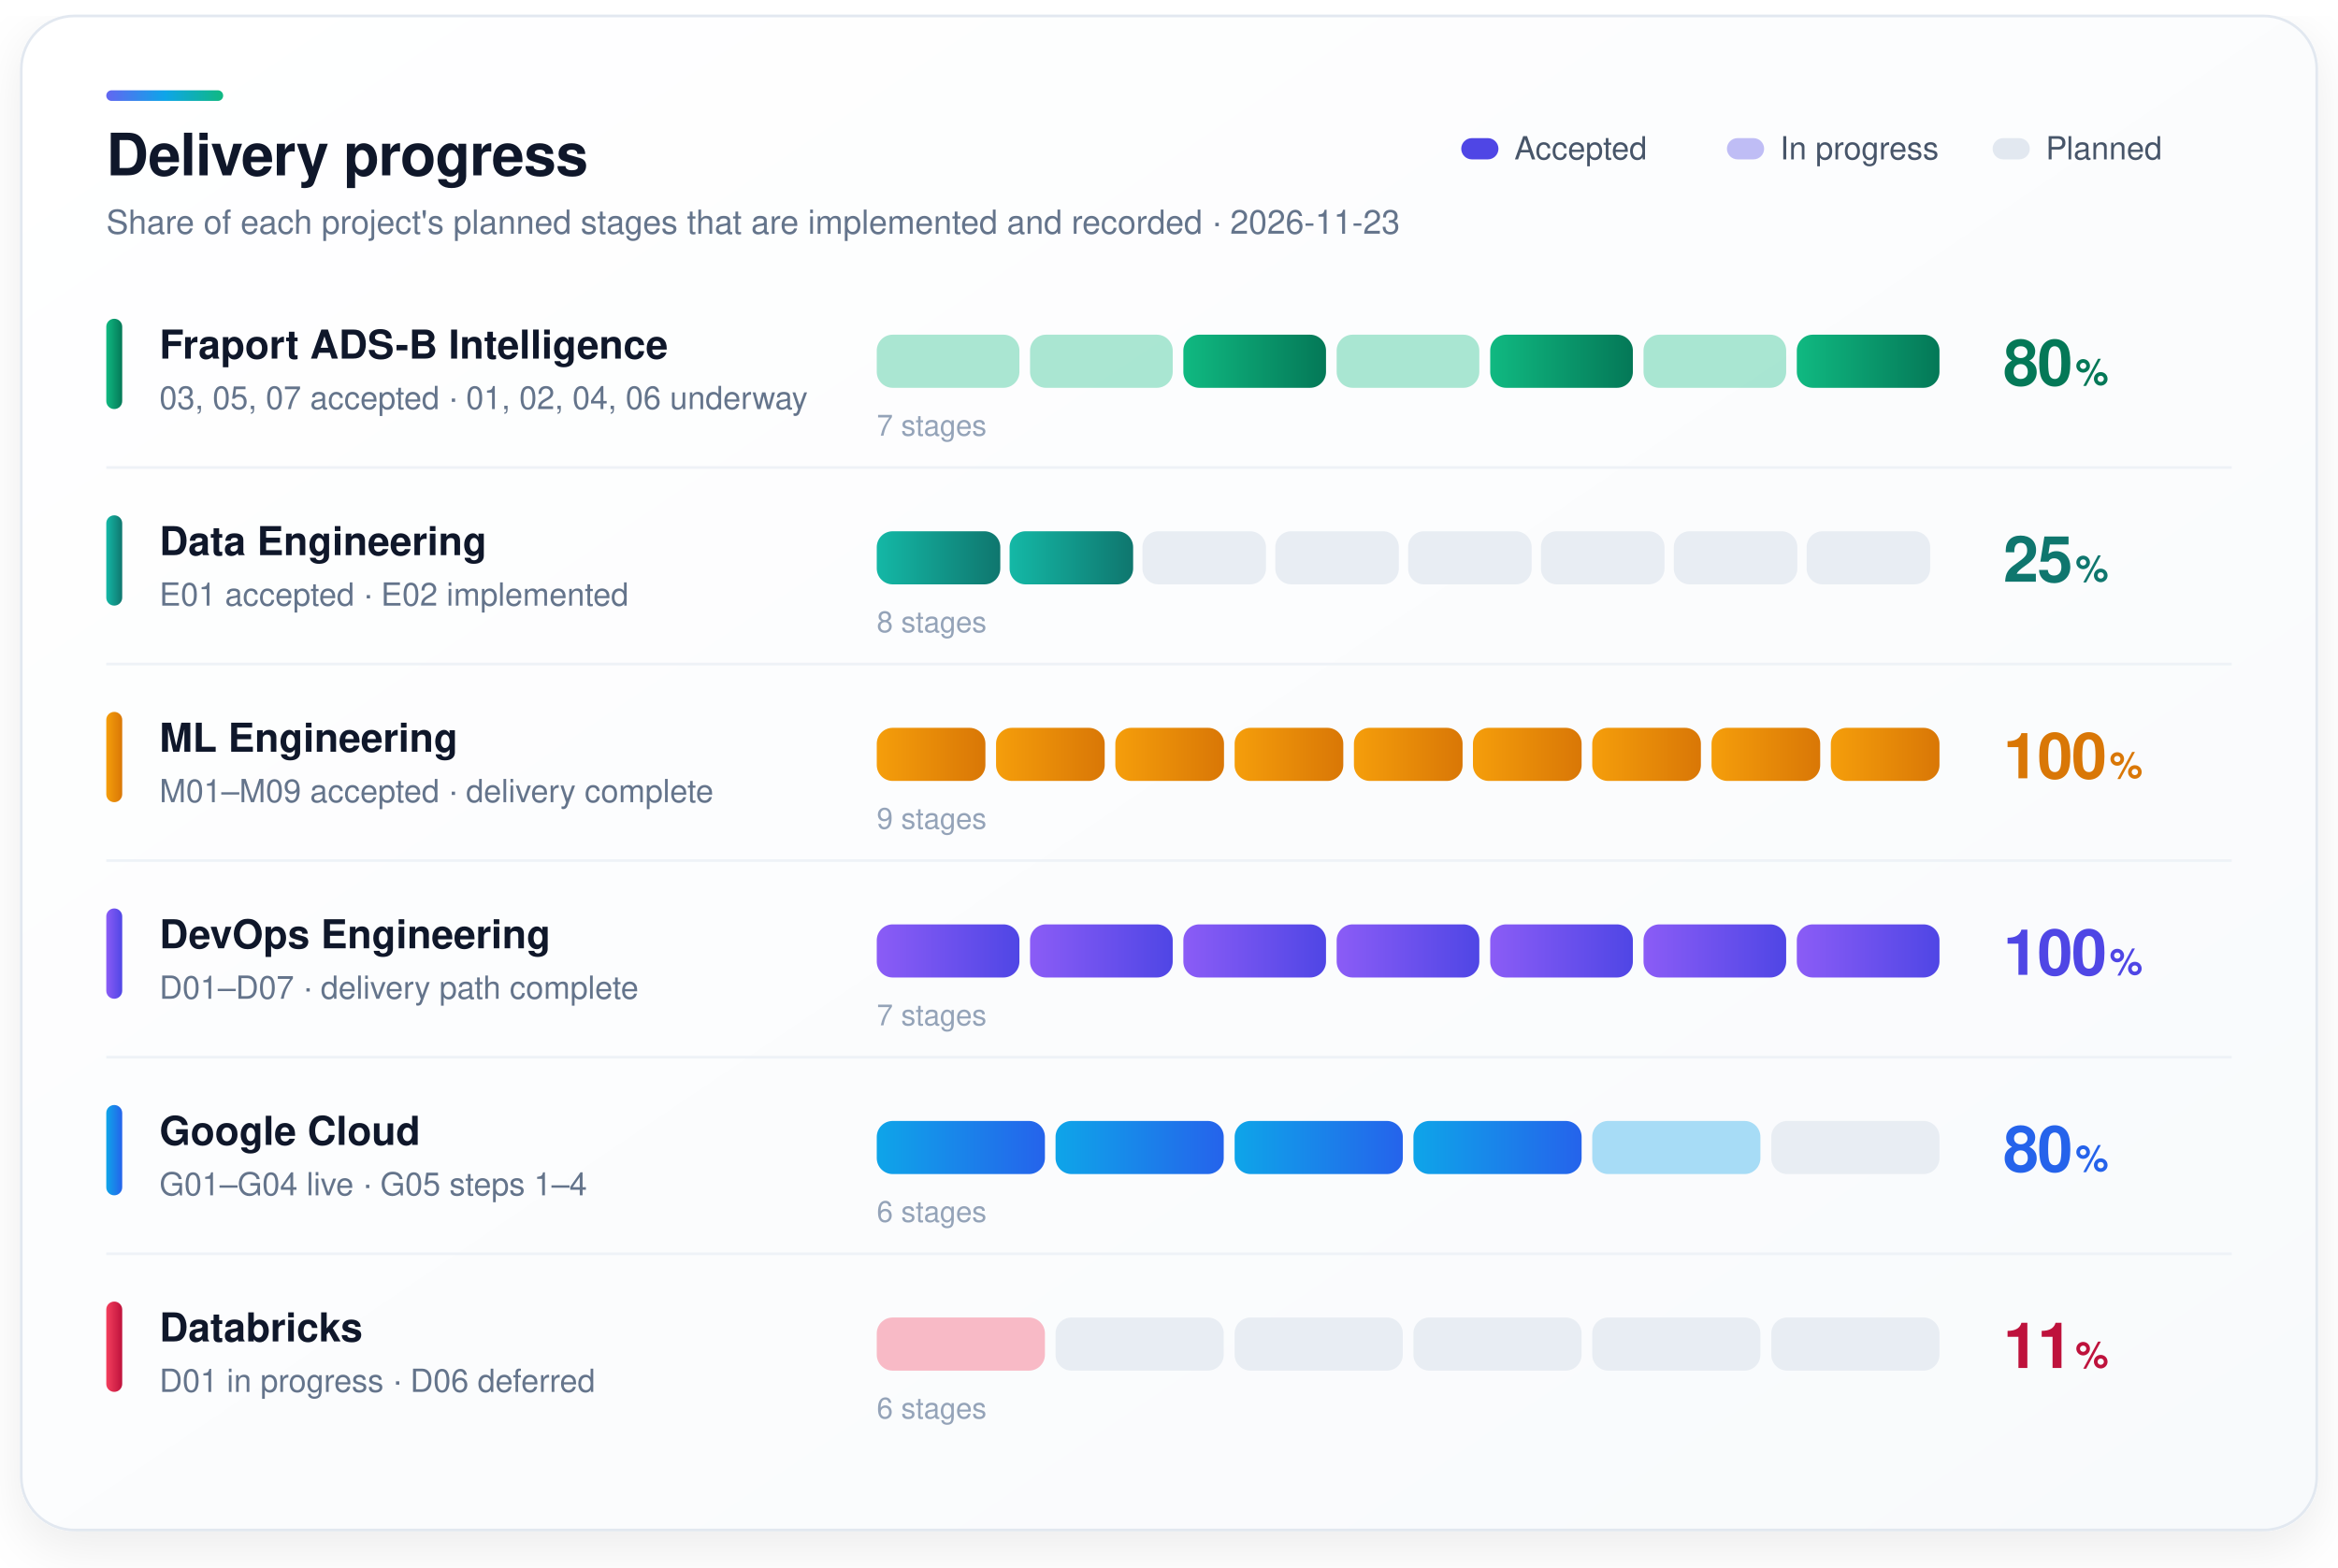
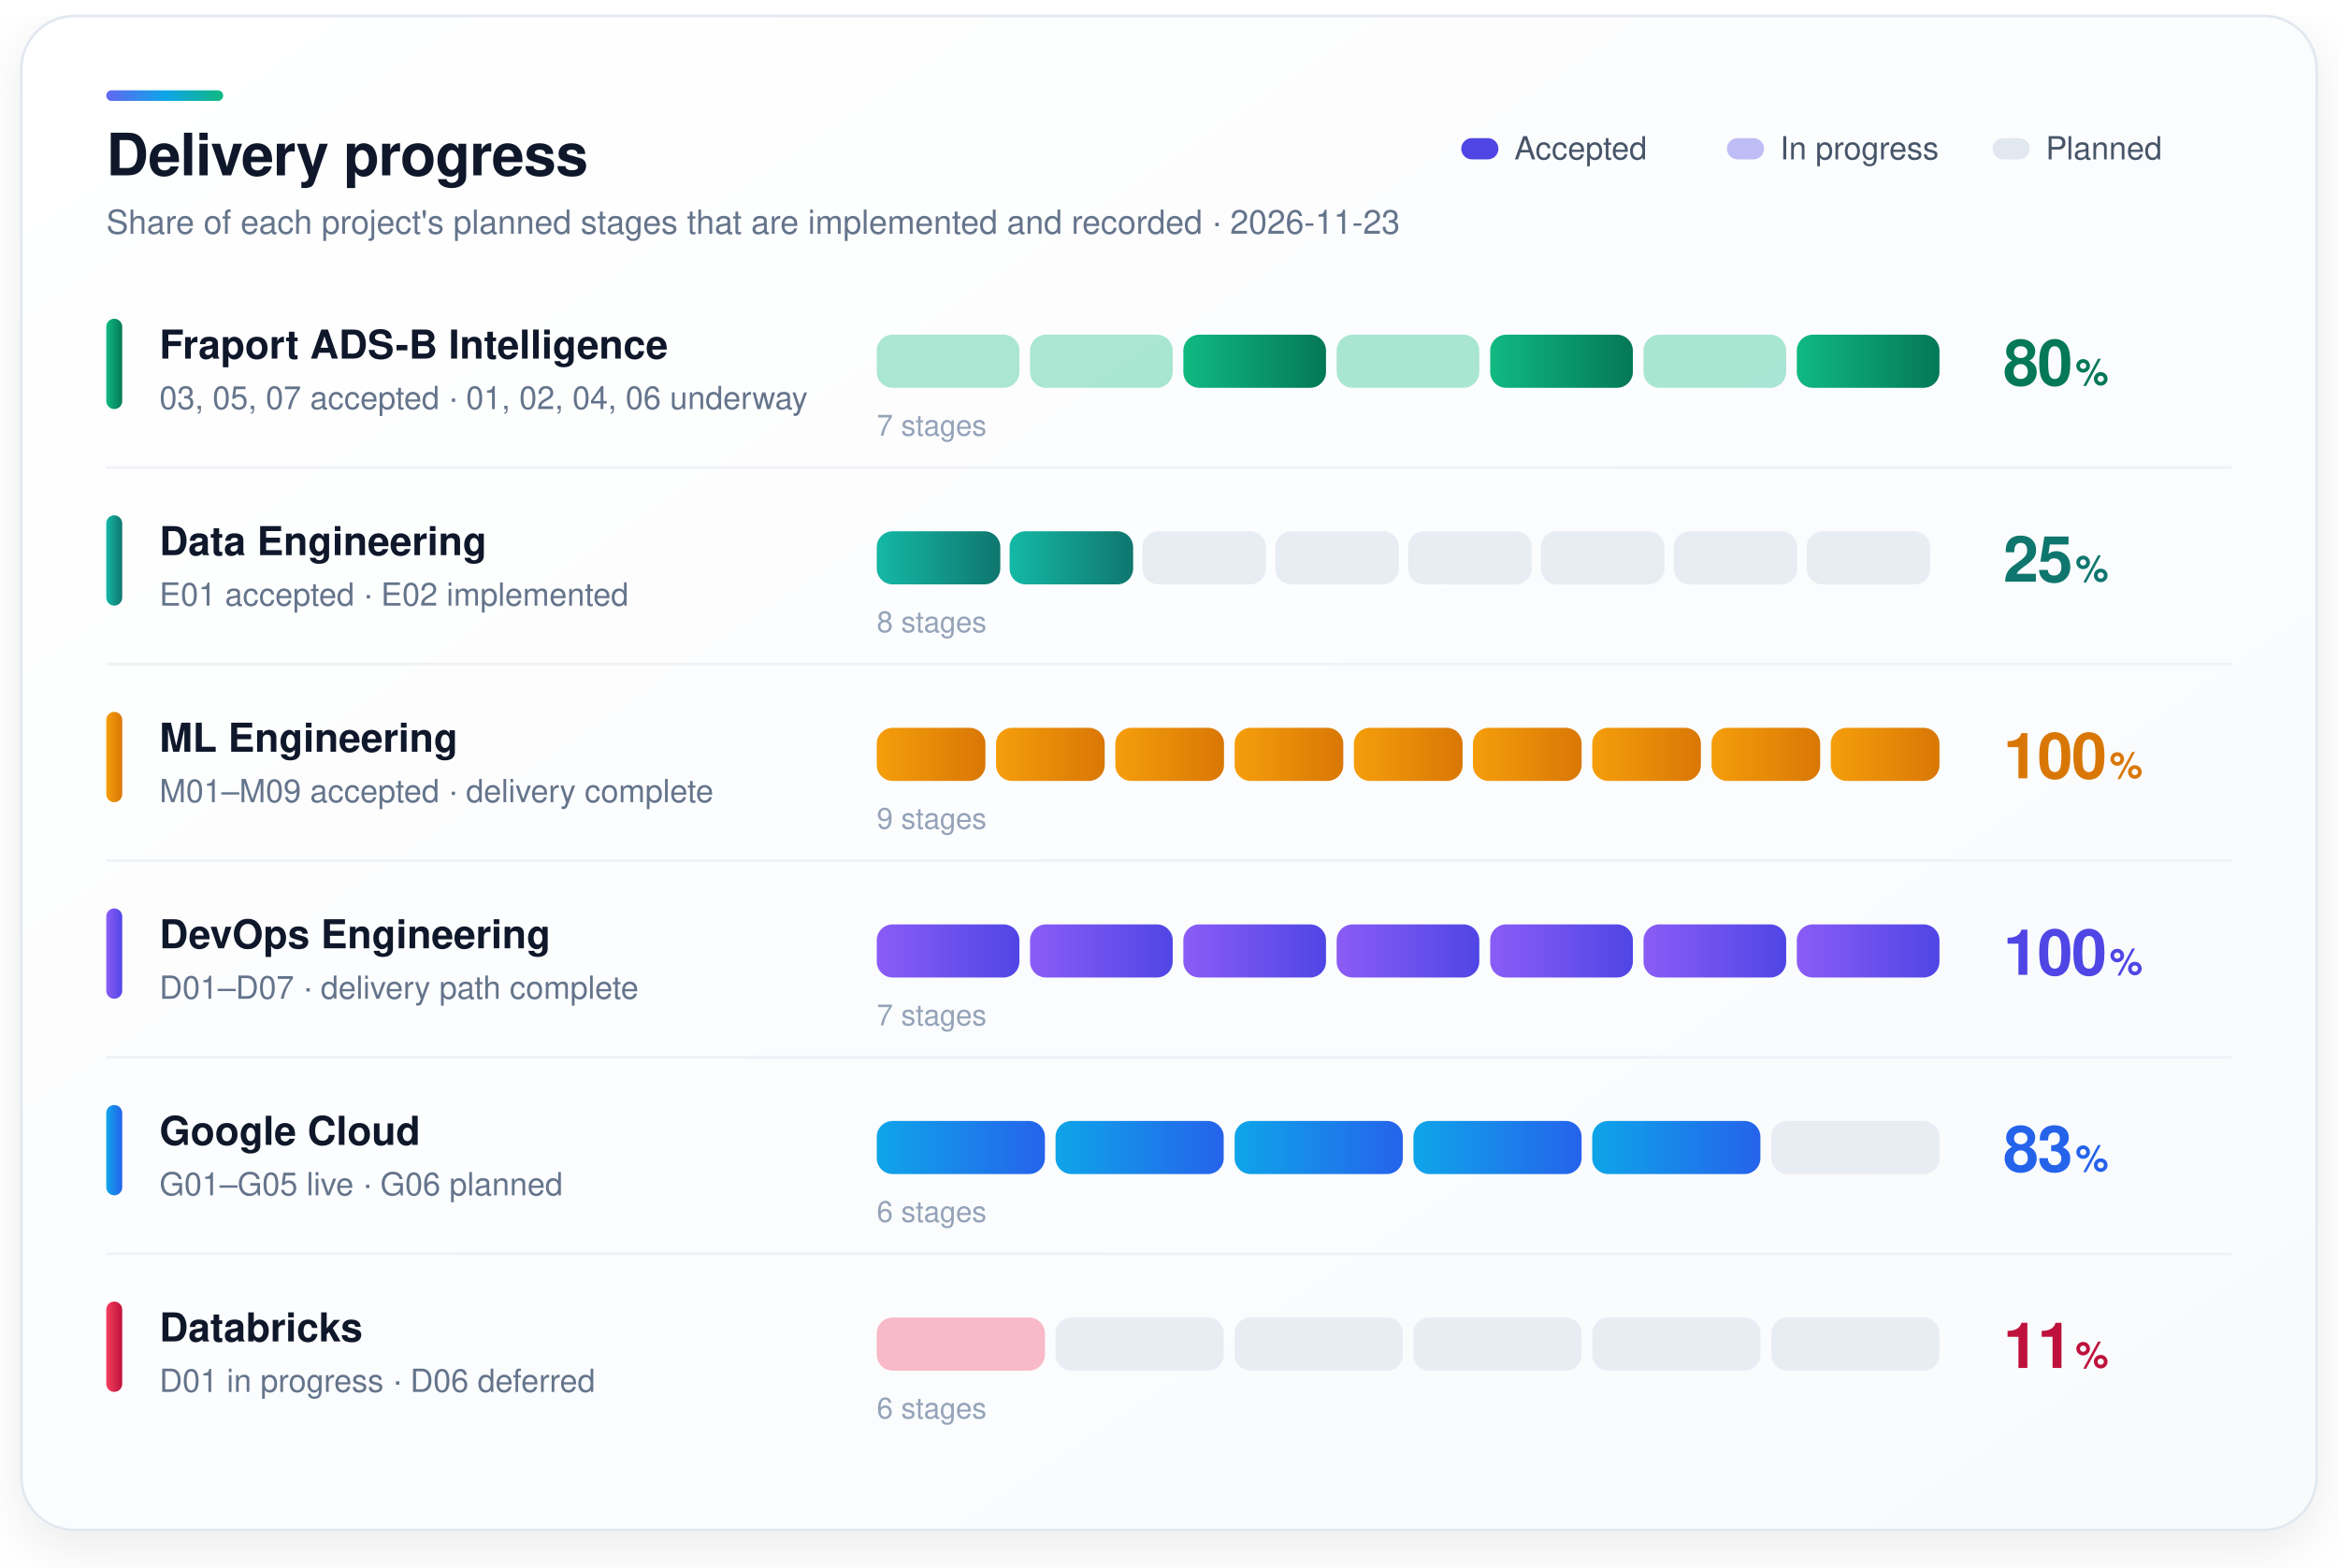
<svg xmlns="http://www.w3.org/2000/svg" width="880" height="590" viewBox="0 0 880 590" font-family="Segoe UI, -apple-system, Helvetica, Arial, sans-serif">
  <defs>
    <linearGradient id="bg" x1="0" y1="0" x2="1" y2="1">
      <stop offset="0" stop-color="#ffffff" />
      <stop offset="1" stop-color="#f8fafc" />
    </linearGradient>
    <linearGradient id="hl" x1="0" x2="1">
      <stop offset="0" stop-color="#6366f1" />
      <stop offset="0.5" stop-color="#0ea5e9" />
      <stop offset="1" stop-color="#10b981" />
    </linearGradient>
    <filter id="sh" x="-5%" y="-5%" width="110%" height="115%">
      <feDropShadow dx="0" dy="6" stdDeviation="10" flood-color="#0f172a" flood-opacity="0.08" />
    </filter>
    <linearGradient id="g0" x1="0" x2="1">
      <stop offset="0" stop-color="#8b5cf6" />
      <stop offset="1" stop-color="#4f46e5" />
    </linearGradient>
    <linearGradient id="g1" x1="0" x2="1">
      <stop offset="0" stop-color="#0ea5e9" />
      <stop offset="1" stop-color="#2563eb" />
    </linearGradient>
    <linearGradient id="g2" x1="0" x2="1">
      <stop offset="0" stop-color="#10b981" />
      <stop offset="1" stop-color="#047857" />
    </linearGradient>
    <linearGradient id="g3" x1="0" x2="1">
      <stop offset="0" stop-color="#f59e0b" />
      <stop offset="1" stop-color="#d97706" />
    </linearGradient>
    <linearGradient id="g4" x1="0" x2="1">
      <stop offset="0" stop-color="#f43f5e" />
      <stop offset="1" stop-color="#be123c" />
    </linearGradient>
    <linearGradient id="g5" x1="0" x2="1">
      <stop offset="0" stop-color="#14b8a6" />
      <stop offset="1" stop-color="#0f766e" />
    </linearGradient>
  </defs>
  <rect x="8" y="6" width="864" height="570" rx="20" fill="url(#bg)" stroke="#e2e8f0" filter="url(#sh)" />
  <rect x="40" y="34" width="44" height="4" rx="2" fill="url(#hl)" />
  <text x="40" y="66" fill="#0f172a" font-size="22" font-weight="700" letter-spacing="-0.3">Delivery progress</text>
  <text x="40" y="88" fill="#64748b" font-size="12.5">Share of each project's planned stages that are implemented and recorded · 2026-11-23</text>
  <rect x="550" y="52" width="14" height="8" rx="4" fill="#4f46e5" fill-opacity="1" />
  <text x="570" y="60" fill="#475569" font-size="12">Accepted</text>
  <rect x="650" y="52" width="14" height="8" rx="4" fill="#4f46e5" fill-opacity="0.35" />
  <text x="670" y="60" fill="#475569" font-size="12">In progress</text>
  <rect x="750" y="52" width="14" height="8" rx="4" fill="#e2e8f0" fill-opacity="1" />
  <text x="770" y="60" fill="#475569" font-size="12">Planned</text>
  <rect x="40" y="120" width="6" height="34" rx="3" fill="url(#g2)" />
  <text x="60" y="135" fill="#0f172a" font-size="15" font-weight="650">Fraport ADS-B Intelligence</text>
  <text x="60" y="154" fill="#64748b" font-size="12">03, 05, 07 accepted · 01, 02, 04, 06 underway</text>
  <rect x="330.0" y="126" width="53.7" height="20" rx="6" fill="#10b981" fill-opacity="0.35" />
  <rect x="387.7" y="126" width="53.7" height="20" rx="6" fill="#10b981" fill-opacity="0.35" />
  <rect x="445.4" y="126" width="53.7" height="20" rx="6" fill="url(#g2)" />
  <rect x="503.1" y="126" width="53.7" height="20" rx="6" fill="#10b981" fill-opacity="0.35" />
  <rect x="560.9" y="126" width="53.7" height="20" rx="6" fill="url(#g2)" />
  <rect x="618.6" y="126" width="53.7" height="20" rx="6" fill="#10b981" fill-opacity="0.35" />
  <rect x="676.3" y="126" width="53.7" height="20" rx="6" fill="url(#g2)" />
  <text x="754" y="145" fill="#047857" font-size="24" font-weight="700" letter-spacing="-0.5">80<tspan font-size="14" font-weight="600" dx="1">%</tspan>
  </text>
  <text x="330" y="164" fill="#94a3b8" font-size="11">7 stages</text>
  <line x1="40" x2="840" y1="176" y2="176" stroke="#eef2f7" />
  <rect x="40" y="194" width="6" height="34" rx="3" fill="url(#g5)" />
  <text x="60" y="209" fill="#0f172a" font-size="15" font-weight="650">Data Engineering</text>
  <text x="60" y="228" fill="#64748b" font-size="12">E01 accepted · E02 implemented</text>
  <rect x="330.0" y="200" width="46.5" height="20" rx="6" fill="url(#g5)" />
  <rect x="380.0" y="200" width="46.5" height="20" rx="6" fill="url(#g5)" />
  <rect x="430.0" y="200" width="46.5" height="20" rx="6" fill="#e8edf3" />
  <rect x="480.0" y="200" width="46.5" height="20" rx="6" fill="#e8edf3" />
  <rect x="530.0" y="200" width="46.5" height="20" rx="6" fill="#e8edf3" />
  <rect x="580.0" y="200" width="46.5" height="20" rx="6" fill="#e8edf3" />
  <rect x="630.0" y="200" width="46.5" height="20" rx="6" fill="#e8edf3" />
  <rect x="680.0" y="200" width="46.5" height="20" rx="6" fill="#e8edf3" />
  <text x="754" y="219" fill="#0f766e" font-size="24" font-weight="700" letter-spacing="-0.5">25<tspan font-size="14" font-weight="600" dx="1">%</tspan>
  </text>
  <text x="330" y="238" fill="#94a3b8" font-size="11">8 stages</text>
  <line x1="40" x2="840" y1="250" y2="250" stroke="#eef2f7" />
  <rect x="40" y="268" width="6" height="34" rx="3" fill="url(#g3)" />
  <text x="60" y="283" fill="#0f172a" font-size="15" font-weight="650">ML Engineering</text>
  <text x="60" y="302" fill="#64748b" font-size="12">M01–M09 accepted · delivery complete</text>
  <rect x="330.0" y="274" width="40.9" height="20" rx="6" fill="url(#g3)" />
  <rect x="374.9" y="274" width="40.9" height="20" rx="6" fill="url(#g3)" />
  <rect x="419.8" y="274" width="40.9" height="20" rx="6" fill="url(#g3)" />
  <rect x="464.7" y="274" width="40.9" height="20" rx="6" fill="url(#g3)" />
  <rect x="509.6" y="274" width="40.9" height="20" rx="6" fill="url(#g3)" />
  <rect x="554.4" y="274" width="40.9" height="20" rx="6" fill="url(#g3)" />
  <rect x="599.3" y="274" width="40.9" height="20" rx="6" fill="url(#g3)" />
  <rect x="644.2" y="274" width="40.9" height="20" rx="6" fill="url(#g3)" />
  <rect x="689.1" y="274" width="40.9" height="20" rx="6" fill="url(#g3)" />
  <text x="754" y="293" fill="#d97706" font-size="24" font-weight="700" letter-spacing="-0.5">100<tspan font-size="14" font-weight="600" dx="1">%</tspan>
  </text>
  <text x="330" y="312" fill="#94a3b8" font-size="11">9 stages</text>
  <line x1="40" x2="840" y1="324" y2="324" stroke="#eef2f7" />
  <rect x="40" y="342" width="6" height="34" rx="3" fill="url(#g0)" />
  <text x="60" y="357" fill="#0f172a" font-size="15" font-weight="650">DevOps Engineering</text>
  <text x="60" y="376" fill="#64748b" font-size="12">D01–D07 · delivery path complete</text>
  <rect x="330.0" y="348" width="53.7" height="20" rx="6" fill="url(#g0)" />
  <rect x="387.7" y="348" width="53.7" height="20" rx="6" fill="url(#g0)" />
  <rect x="445.4" y="348" width="53.7" height="20" rx="6" fill="url(#g0)" />
  <rect x="503.1" y="348" width="53.7" height="20" rx="6" fill="url(#g0)" />
  <rect x="560.9" y="348" width="53.7" height="20" rx="6" fill="url(#g0)" />
  <rect x="618.6" y="348" width="53.7" height="20" rx="6" fill="url(#g0)" />
  <rect x="676.3" y="348" width="53.7" height="20" rx="6" fill="url(#g0)" />
  <text x="754" y="367" fill="#4f46e5" font-size="24" font-weight="700" letter-spacing="-0.5">100<tspan font-size="14" font-weight="600" dx="1">%</tspan>
  </text>
  <text x="330" y="386" fill="#94a3b8" font-size="11">7 stages</text>
  <line x1="40" x2="840" y1="398" y2="398" stroke="#eef2f7" />
  <rect x="40" y="416" width="6" height="34" rx="3" fill="url(#g1)" />
  <text x="60" y="431" fill="#0f172a" font-size="15" font-weight="650">Google Cloud</text>
-   <text x="60" y="450" fill="#64748b" font-size="12">G01–G04 live · G05 steps 1–4</text>
+   <text x="60" y="450" fill="#64748b" font-size="12">G01–G05 live · G06 planned</text>
  <rect x="330.0" y="422" width="63.3" height="20" rx="6" fill="url(#g1)" />
  <rect x="397.3" y="422" width="63.3" height="20" rx="6" fill="url(#g1)" />
  <rect x="464.7" y="422" width="63.3" height="20" rx="6" fill="url(#g1)" />
  <rect x="532.0" y="422" width="63.3" height="20" rx="6" fill="url(#g1)" />
-   <rect x="599.3" y="422" width="63.3" height="20" rx="6" fill="#0ea5e9" fill-opacity="0.35" />
+   <rect x="599.3" y="422" width="63.3" height="20" rx="6" fill="url(#g1)" />
  <rect x="666.7" y="422" width="63.3" height="20" rx="6" fill="#e8edf3" />
-   <text x="754" y="441" fill="#2563eb" font-size="24" font-weight="700" letter-spacing="-0.5">80<tspan font-size="14" font-weight="600" dx="1">%</tspan>
+   <text x="754" y="441" fill="#2563eb" font-size="24" font-weight="700" letter-spacing="-0.5">83<tspan font-size="14" font-weight="600" dx="1">%</tspan>
  </text>
  <text x="330" y="460" fill="#94a3b8" font-size="11">6 stages</text>
  <line x1="40" x2="840" y1="472" y2="472" stroke="#eef2f7" />
  <rect x="40" y="490" width="6" height="34" rx="3" fill="url(#g4)" />
  <text x="60" y="505" fill="#0f172a" font-size="15" font-weight="650">Databricks</text>
  <text x="60" y="524" fill="#64748b" font-size="12">D01 in progress · D06 deferred</text>
  <rect x="330.0" y="496" width="63.3" height="20" rx="6" fill="#f43f5e" fill-opacity="0.35" />
  <rect x="397.3" y="496" width="63.3" height="20" rx="6" fill="#e8edf3" />
  <rect x="464.7" y="496" width="63.3" height="20" rx="6" fill="#e8edf3" />
  <rect x="532.0" y="496" width="63.3" height="20" rx="6" fill="#e8edf3" />
  <rect x="599.3" y="496" width="63.3" height="20" rx="6" fill="#e8edf3" />
  <rect x="666.7" y="496" width="63.3" height="20" rx="6" fill="#e8edf3" />
  <text x="754" y="515" fill="#be123c" font-size="24" font-weight="700" letter-spacing="-0.5">11<tspan font-size="14" font-weight="600" dx="1">%</tspan>
  </text>
  <text x="330" y="534" fill="#94a3b8" font-size="11">6 stages</text>
</svg>
